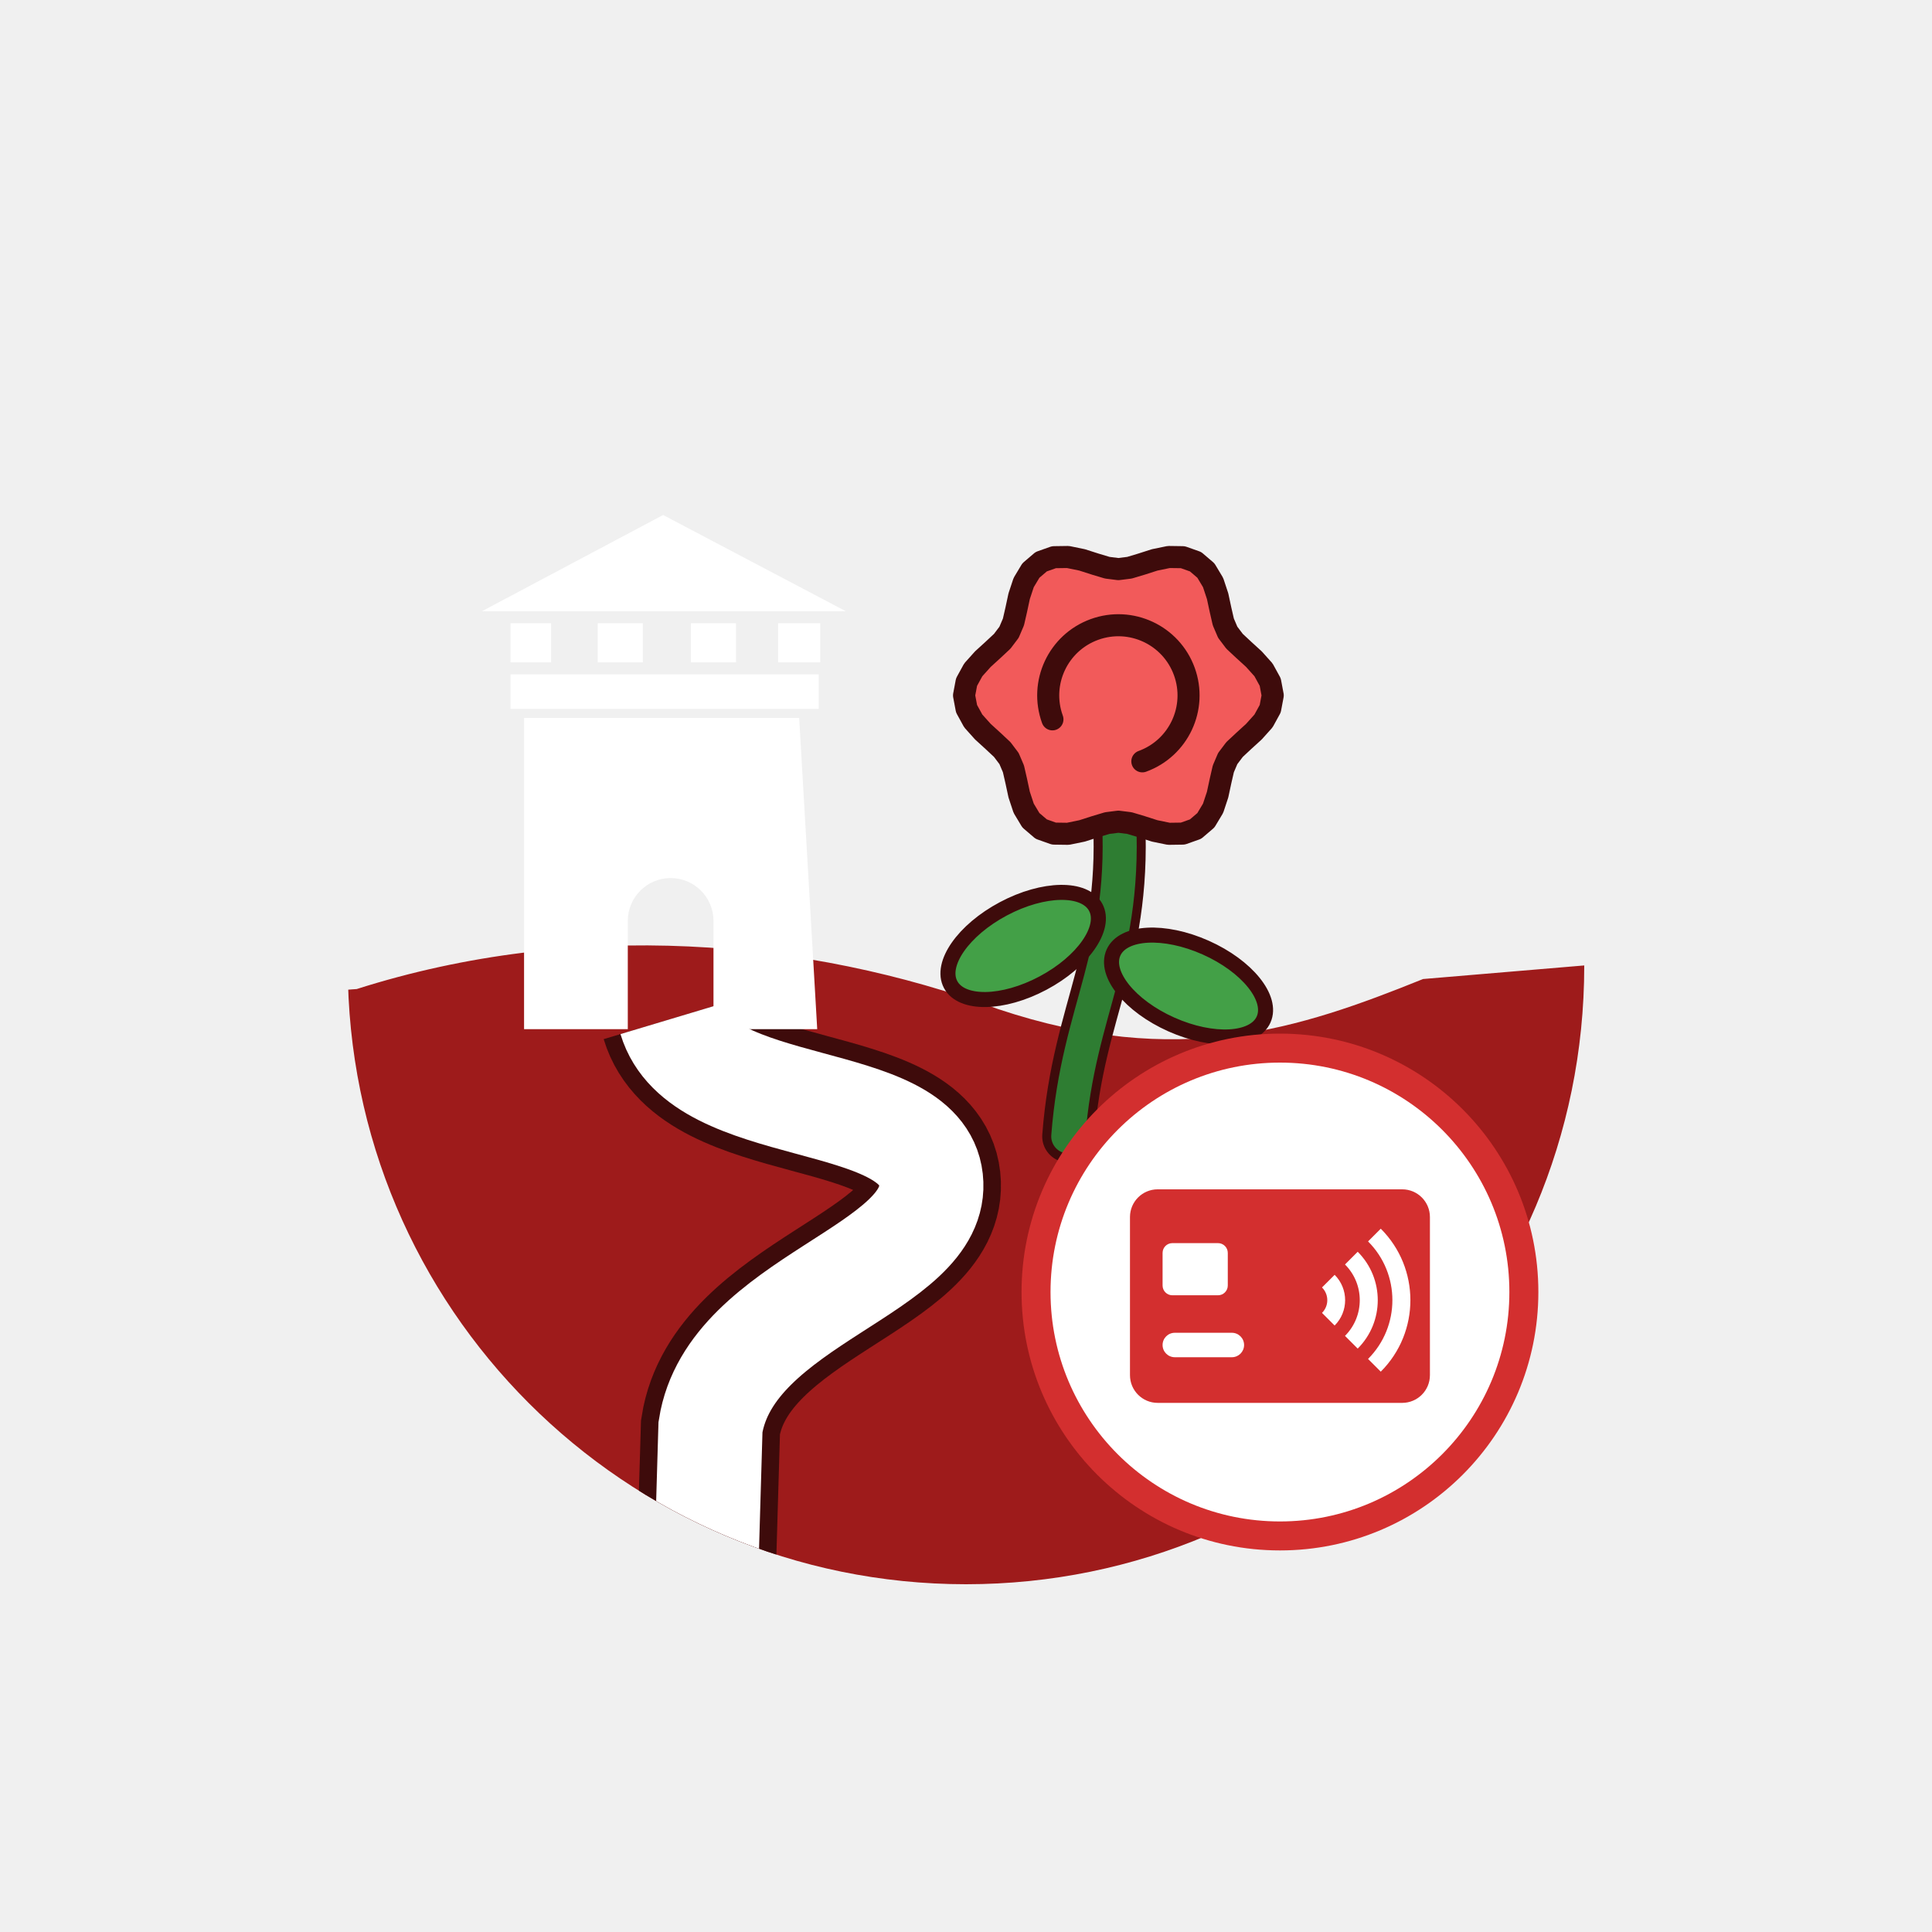
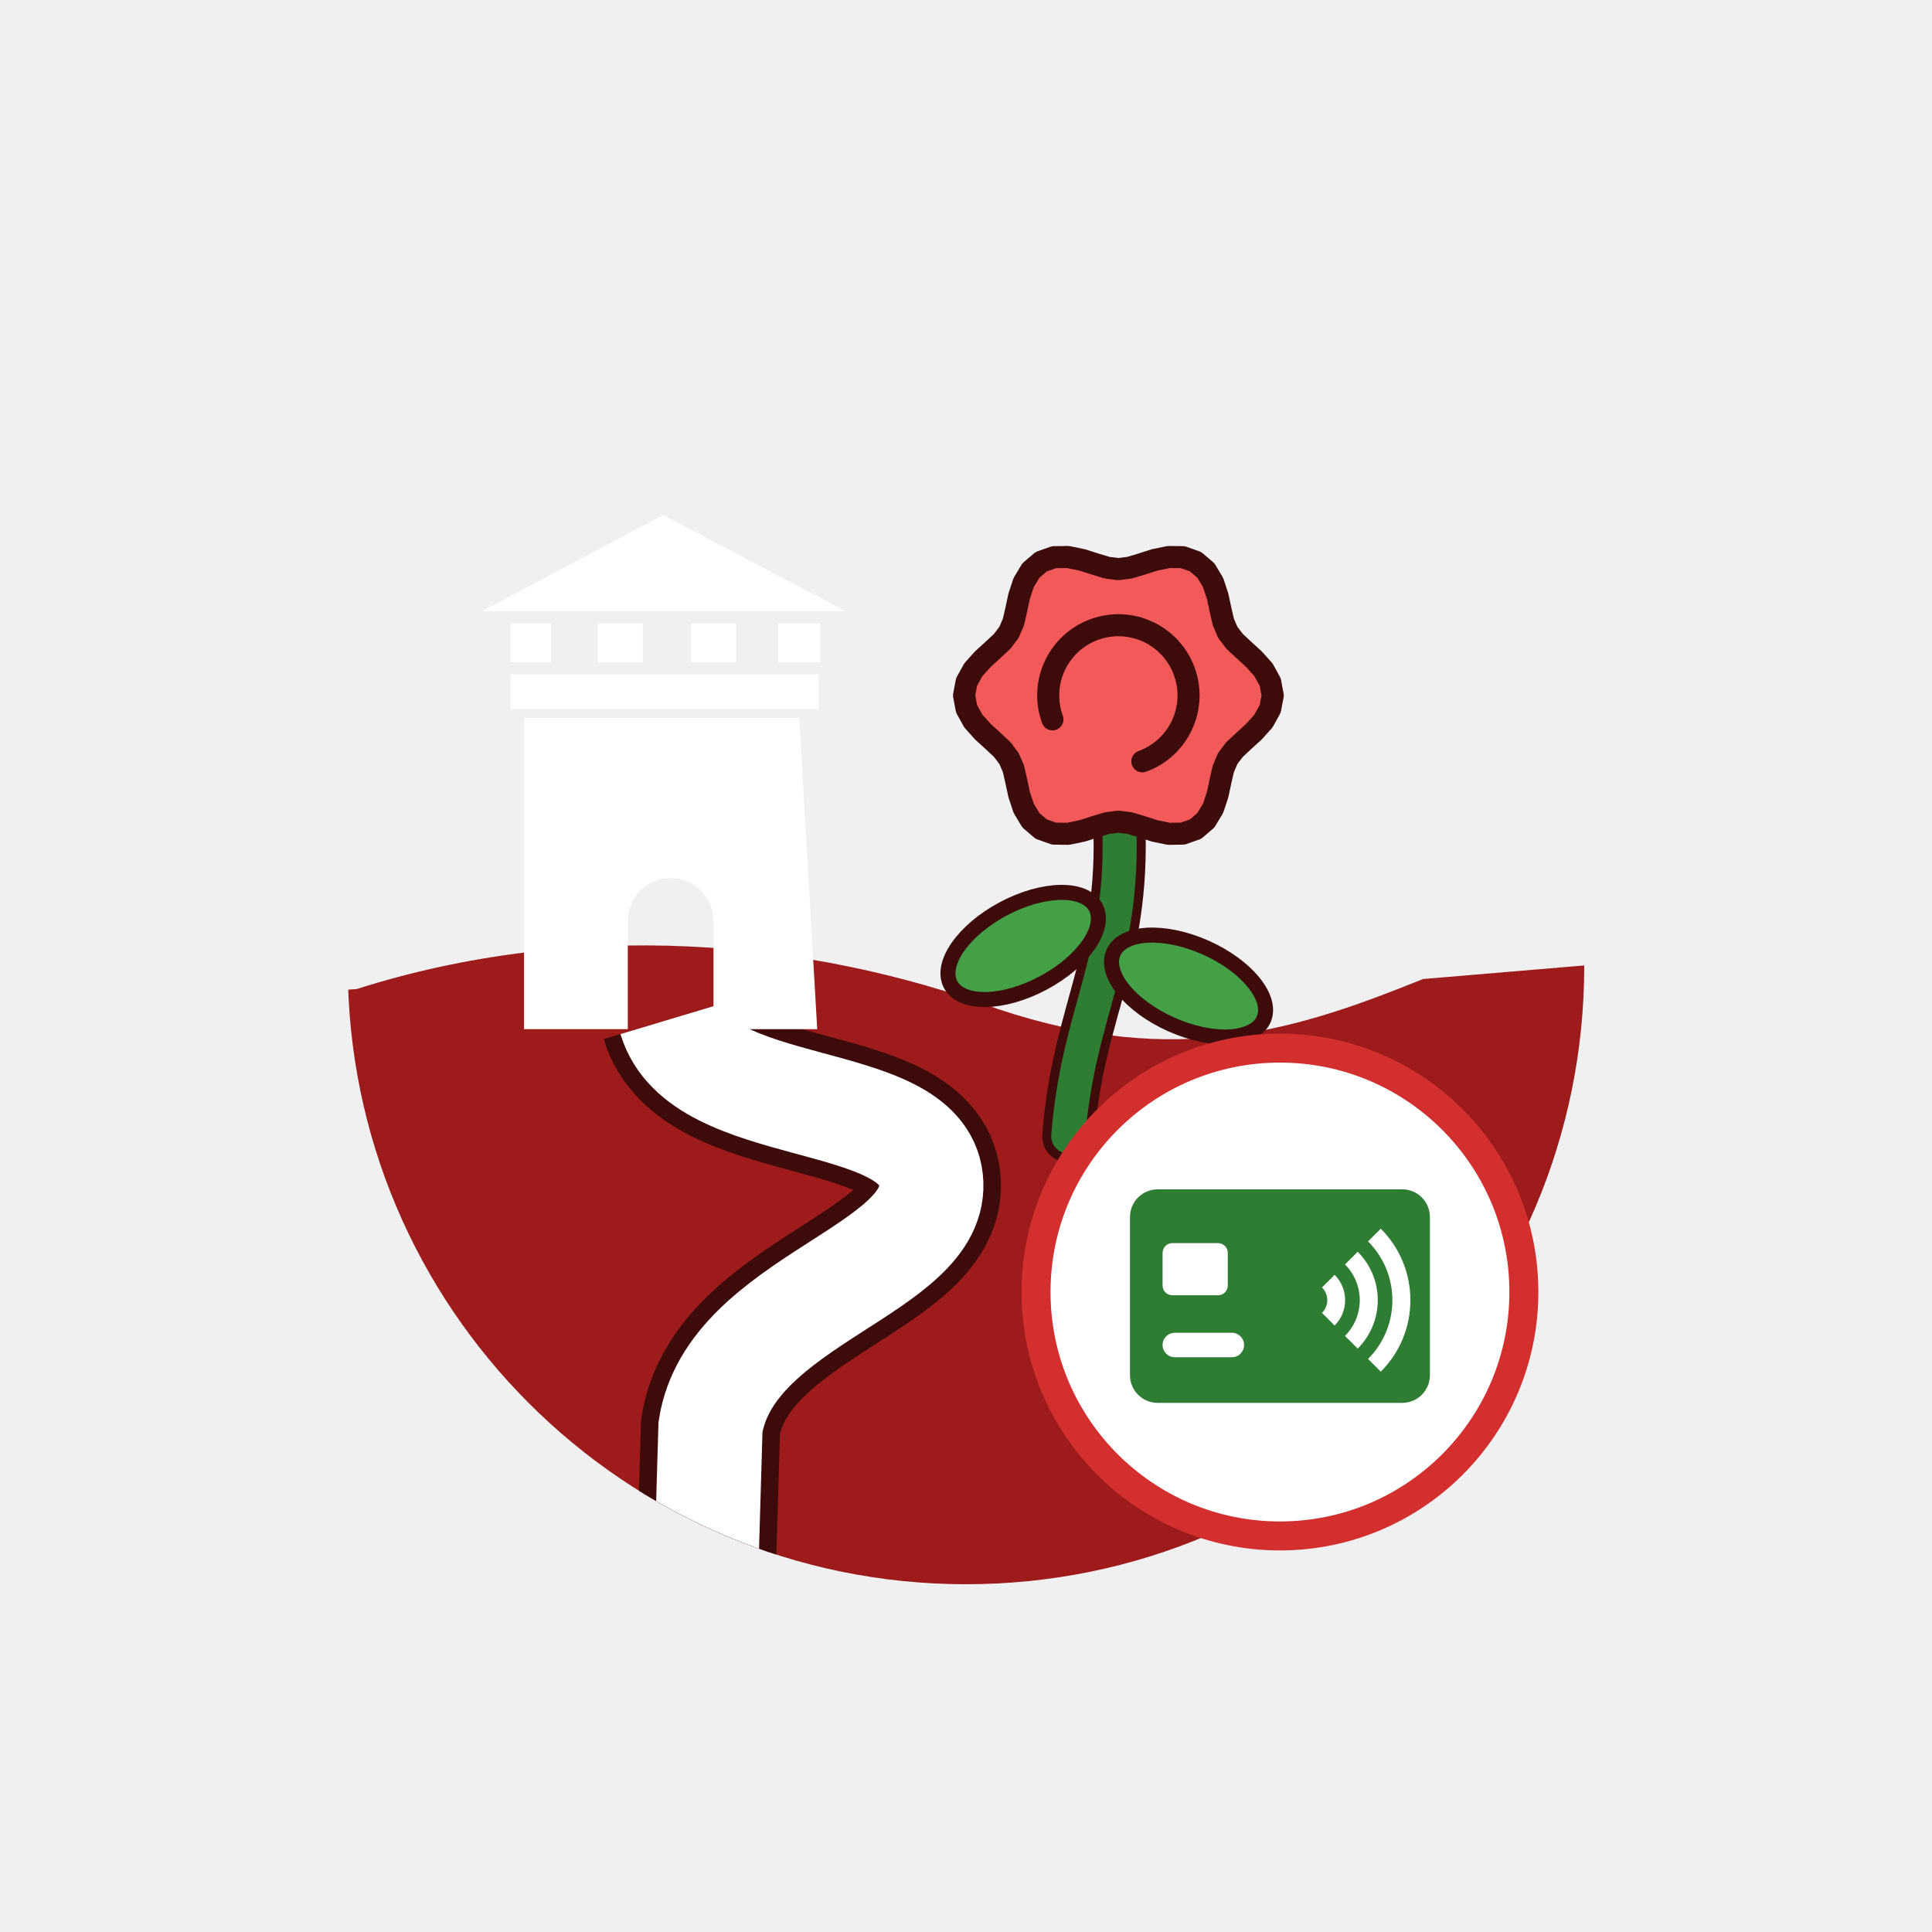
<svg xmlns="http://www.w3.org/2000/svg" viewBox="0 0 1024 1024" width="1024" height="1024">
  <g transform="translate(512 512) scale(0.64) translate(-512 -512)">
    <defs>
      <clipPath id="feld">
        <circle cx="512" cy="512" r="512" />
      </clipPath>
    </defs>
    <g clip-path="url(#feld)">
      <g transform="translate(24 14) scale(0.83)">
        <path fill="#9E1B1B" d="M-300 643 L-20 623 C 200 553 430 573 620 643 C 800 703 920 663 1044 613 L1400 583 V1400 H-300 Z" />
        <path d="M293 653 C 323 753 543 723 553 813 C 563 903 353 933 333 1060 L323 1400" fill="none" stroke="#3E0B0B" stroke-width="139" />
        <path d="M293 653 C 323 753 543 723 553 813 C 563 903 353 933 333 1060 L323 1400" fill="none" stroke="#FFFFFF" stroke-width="104" />
        <g transform="translate(78.0 124.5) scale(1.5)">
          <path fill="#FFFFFF" fill-rule="evenodd" d="M138.5 17L18 81H260Z M37 89H243V115H37Z M64 89V115H95V89Z M125 89V115H157V89Z M187 89V115H215V89Z M37 123H242V146H37Z M46 152H229L241 359H46Z M115 359V287A28.5 28.5 0 0 1 172 287V359Z" />
        </g>
        <path d="M740 442 C 750 590 700 640 690 770" fill="none" stroke="#3E0B0B" stroke-width="52" stroke-linecap="round" />
        <path d="M740 442 C 750 590 700 640 690 770" fill="none" stroke="#2E7D32" stroke-width="34" stroke-linecap="round" />
        <ellipse cx="645" cy="580" rx="82" ry="42" transform="rotate(-28 645 580)" fill="#43A047" stroke="#3E0B0B" stroke-width="15" />
        <ellipse cx="810" cy="620" rx="82" ry="42" transform="rotate(24 810 620)" fill="#43A047" stroke="#3E0B0B" stroke-width="15" />
        <path d="M894.0 330.0 L891.5 343.3 L884.8 355.5 L875.2 366.2 L865.0 375.5 L855.9 384.0 L849.1 393.0 L844.7 403.3 L841.9 415.5 L839.0 429.0 L834.5 442.6 L827.3 454.6 L817.0 463.4 L804.3 467.9 L790.3 468.1 L776.2 465.2 L763.1 461.0 L751.1 457.4 L740.0 456.0 L728.9 457.4 L716.9 461.0 L703.8 465.2 L689.7 468.1 L675.7 467.9 L663.0 463.4 L652.7 454.6 L645.5 442.6 L641.0 429.0 L638.1 415.5 L635.3 403.3 L630.9 393.0 L624.1 384.0 L615.0 375.5 L604.8 366.2 L595.2 355.5 L588.5 343.3 L586.0 330.0 L588.5 316.7 L595.2 304.5 L604.8 293.8 L615.0 284.5 L624.1 276.0 L630.9 267.0 L635.3 256.7 L638.1 244.5 L641.0 231.0 L645.5 217.4 L652.7 205.4 L663.0 196.6 L675.7 192.1 L689.7 191.9 L703.8 194.8 L716.9 199.0 L728.9 202.6 L740.0 204.0 L751.1 202.6 L763.1 199.0 L776.2 194.8 L790.3 191.9 L804.3 192.1 L817.0 196.6 L827.3 205.4 L834.5 217.4 L839.0 231.0 L841.9 244.5 L844.7 256.7 L849.1 267.0 L855.9 276.0 L865.0 284.5 L875.2 293.8 L884.8 304.5 L891.5 316.7 L894.0 330.0Z" fill="#F25A5A" stroke="#3E0B0B" stroke-width="22" stroke-linejoin="round" />
        <path d="M674.2 353.9 A70.0 70.0 0 1 1 763.9 395.8" fill="none" stroke="#3E0B0B" stroke-width="22" stroke-linecap="round" />
      </g>
    </g>
    <circle cx="772" cy="782" r="214" fill="#D32F2F" />
    <circle cx="772" cy="782" r="190" fill="#FFFFFF" />
-     <g transform="translate(637.0 647.0) scale(0.675)" fill="#D32F2F">
+     <g transform="translate(637.0 647.0) scale(0.675)" fill="#2E7D32">
      <path fill-rule="evenodd" d="M50 74 H350 A34 34 0 0 1 384 108 V302 A34 34 0 0 1 350 336 H50 A34 34 0 0 1 16 302 V108 A34 34 0 0 1 50 74 Z M68 140 H124 A12 12 0 0 1 136 152 V192 A12 12 0 0 1 124 204 H68 A12 12 0 0 1 56 192 V152 A12 12 0 0 1 68 140 Z M71 250 H141 A15 15 0 0 1 156 265 V265 A15 15 0 0 1 141 280 H71 A15 15 0 0 1 56 265 V265 A15 15 0 0 1 71 250 Z M267.1 178.9 A44 44 0 0 1 267.1 241.1 L251.6 225.6 A22 22 0 0 0 251.6 194.4 Z M295.4 150.6 A84 84 0 0 1 295.4 269.4 L279.8 253.8 A62 62 0 0 0 279.8 166.2 Z M323.7 122.3 A124 124 0 0 1 323.7 297.7 L308.1 282.1 A102 102 0 0 0 308.1 137.9 Z" />
    </g>
  </g>
</svg>
